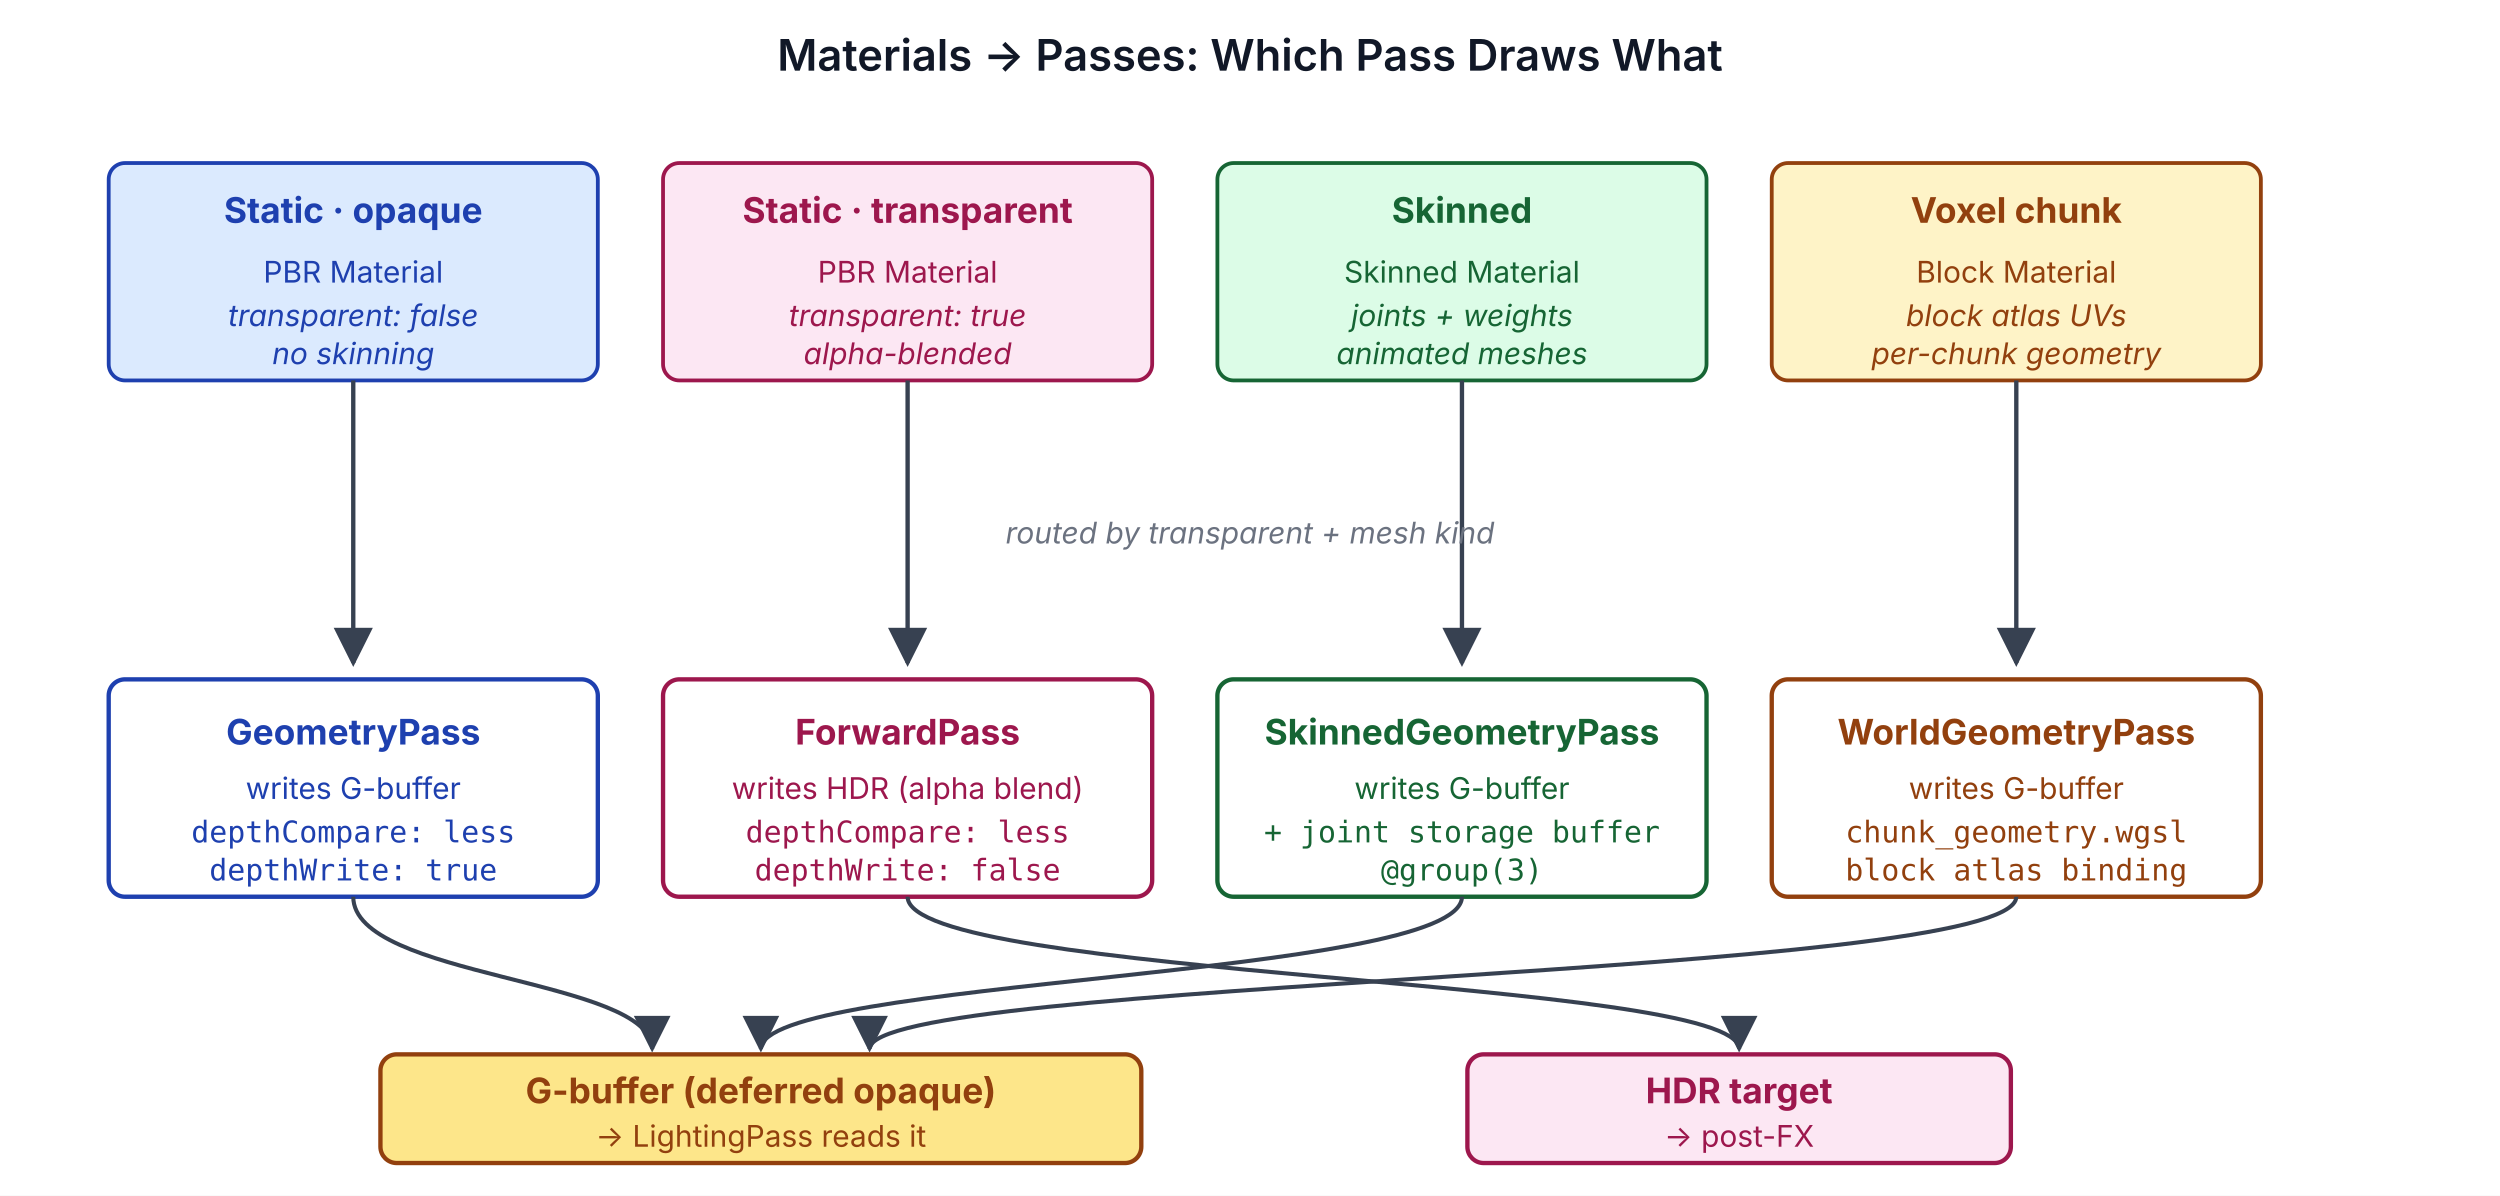
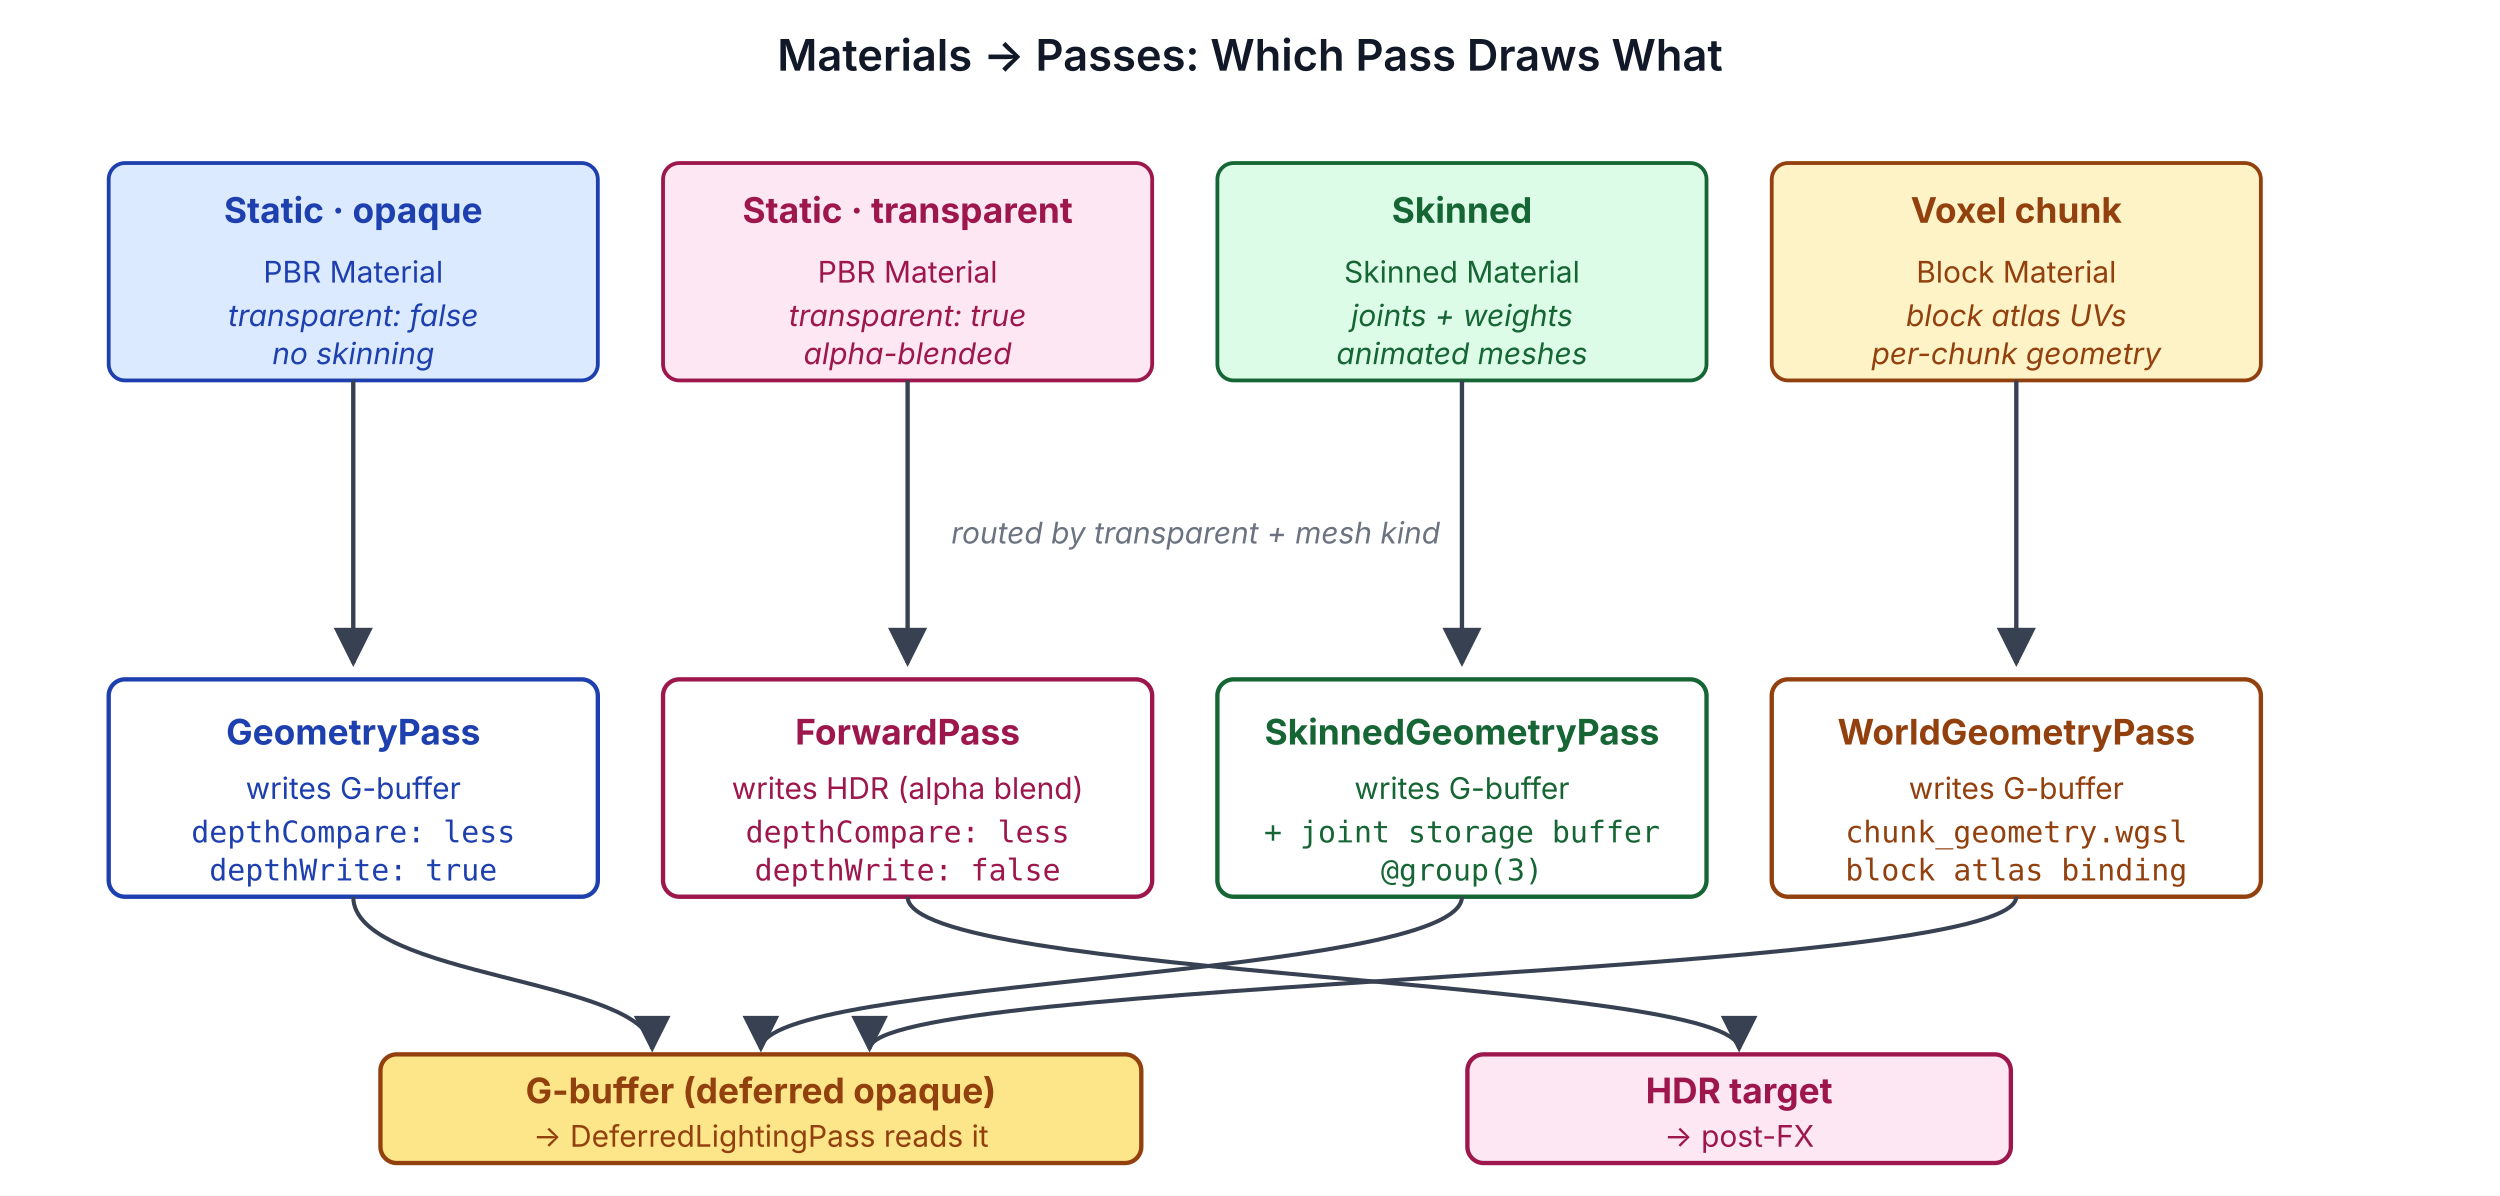
<svg xmlns="http://www.w3.org/2000/svg" viewBox="0 0 920 440" font-family="system-ui, -apple-system, sans-serif" font-size="13">
  <rect width="920" height="440" fill="#ffffff" />
  <text x="460" y="26" text-anchor="middle" font-size="16" font-weight="600" fill="#111827">Materials → Passes: Which Pass Draws What</text>
  <defs>
    <marker id="mrArr" viewBox="0 0 10 10" refX="9" refY="5" markerWidth="9" markerHeight="9" orient="auto-start-reverse">
      <path d="M0,0 L10,5 L0,10 z" fill="#374151" />
    </marker>
  </defs>
  <g font-size="13">
    <g transform="translate(40, 60)">
      <rect width="180" height="80" fill="#dbeafe" stroke="#1e40af" stroke-width="1.4" rx="6" />
      <text x="90" y="22" text-anchor="middle" font-weight="700" fill="#1e40af">Static · opaque</text>
      <text x="90" y="44" text-anchor="middle" font-size="11" fill="#1e40af">PBR Material</text>
      <text x="90" y="60" text-anchor="middle" font-size="11" fill="#1e40af" font-style="italic">transparent: false</text>
      <text x="90" y="74" text-anchor="middle" font-size="11" fill="#1e40af" font-style="italic">no skinning</text>
    </g>
    <g transform="translate(244, 60)">
      <rect width="180" height="80" fill="#fce7f3" stroke="#9d174d" stroke-width="1.4" rx="6" />
      <text x="90" y="22" text-anchor="middle" font-weight="700" fill="#9d174d">Static · transparent</text>
      <text x="90" y="44" text-anchor="middle" font-size="11" fill="#9d174d">PBR Material</text>
      <text x="90" y="60" text-anchor="middle" font-size="11" fill="#9d174d" font-style="italic">transparent: true</text>
      <text x="90" y="74" text-anchor="middle" font-size="11" fill="#9d174d" font-style="italic">alpha-blended</text>
    </g>
    <g transform="translate(448, 60)">
      <rect width="180" height="80" fill="#dcfce7" stroke="#166534" stroke-width="1.4" rx="6" />
      <text x="90" y="22" text-anchor="middle" font-weight="700" fill="#166534">Skinned</text>
      <text x="90" y="44" text-anchor="middle" font-size="11" fill="#166534">Skinned Material</text>
      <text x="90" y="60" text-anchor="middle" font-size="11" fill="#166534" font-style="italic">joints + weights</text>
      <text x="90" y="74" text-anchor="middle" font-size="11" fill="#166534" font-style="italic">animated meshes</text>
    </g>
    <g transform="translate(652, 60)">
      <rect width="180" height="80" fill="#fef3c7" stroke="#92400e" stroke-width="1.4" rx="6" />
      <text x="90" y="22" text-anchor="middle" font-weight="700" fill="#92400e">Voxel chunk</text>
      <text x="90" y="44" text-anchor="middle" font-size="11" fill="#92400e">Block Material</text>
      <text x="90" y="60" text-anchor="middle" font-size="11" fill="#92400e" font-style="italic">block atlas UVs</text>
      <text x="90" y="74" text-anchor="middle" font-size="11" fill="#92400e" font-style="italic">per-chunk geometry</text>
    </g>
  </g>
  <g stroke="#374151" stroke-width="1.6" fill="none">
    <line x1="130" y1="140" x2="130" y2="244" marker-end="url(#mrArr)" />
    <line x1="334" y1="140" x2="334" y2="244" marker-end="url(#mrArr)" />
    <line x1="538" y1="140" x2="538" y2="244" marker-end="url(#mrArr)" />
    <line x1="742" y1="140" x2="742" y2="244" marker-end="url(#mrArr)" />
  </g>
-   <text x="460" y="200" text-anchor="middle" font-size="11" font-style="italic" fill="#6b7280">routed by transparent + mesh kind</text>
+   <text x="440" y="200" text-anchor="middle" font-size="11" font-style="italic" fill="#6b7280">routed by transparent + mesh kind</text>
  <g font-size="13">
    <g transform="translate(40, 250)">
      <rect width="180" height="80" fill="#ffffff" stroke="#1e40af" stroke-width="1.6" rx="6" />
      <text x="90" y="24" text-anchor="middle" font-weight="700" fill="#1e40af">GeometryPass</text>
      <text x="90" y="44" text-anchor="middle" font-size="11" fill="#1e40af">writes G-buffer</text>
      <text x="90" y="60" text-anchor="middle" font-size="11" font-family="ui-monospace, Consolas, monospace" fill="#1e40af">depthCompare: less</text>
      <text x="90" y="74" text-anchor="middle" font-size="11" font-family="ui-monospace, Consolas, monospace" fill="#1e40af">depthWrite: true</text>
    </g>
    <g transform="translate(244, 250)">
      <rect width="180" height="80" fill="#ffffff" stroke="#9d174d" stroke-width="1.6" rx="6" />
      <text x="90" y="24" text-anchor="middle" font-weight="700" fill="#9d174d">ForwardPass</text>
      <text x="90" y="44" text-anchor="middle" font-size="11" fill="#9d174d">writes HDR (alpha blend)</text>
      <text x="90" y="60" text-anchor="middle" font-size="11" font-family="ui-monospace, Consolas, monospace" fill="#9d174d">depthCompare: less</text>
      <text x="90" y="74" text-anchor="middle" font-size="11" font-family="ui-monospace, Consolas, monospace" fill="#9d174d">depthWrite: false</text>
    </g>
    <g transform="translate(448, 250)">
      <rect width="180" height="80" fill="#ffffff" stroke="#166534" stroke-width="1.6" rx="6" />
      <text x="90" y="24" text-anchor="middle" font-weight="700" fill="#166534">SkinnedGeometryPass</text>
      <text x="90" y="44" text-anchor="middle" font-size="11" fill="#166534">writes G-buffer</text>
      <text x="90" y="60" text-anchor="middle" font-size="11" font-family="ui-monospace, Consolas, monospace" fill="#166534">+ joint storage buffer</text>
      <text x="90" y="74" text-anchor="middle" font-size="11" font-family="ui-monospace, Consolas, monospace" fill="#166534">@group(3)</text>
    </g>
    <g transform="translate(652, 250)">
      <rect width="180" height="80" fill="#ffffff" stroke="#92400e" stroke-width="1.6" rx="6" />
      <text x="90" y="24" text-anchor="middle" font-weight="700" fill="#92400e">WorldGeometryPass</text>
      <text x="90" y="44" text-anchor="middle" font-size="11" fill="#92400e">writes G-buffer</text>
      <text x="90" y="60" text-anchor="middle" font-size="11" font-family="ui-monospace, Consolas, monospace" fill="#92400e">chunk_geometry.wgsl</text>
      <text x="90" y="74" text-anchor="middle" font-size="11" font-family="ui-monospace, Consolas, monospace" fill="#92400e">block atlas binding</text>
    </g>
  </g>
  <g stroke="#374151" stroke-width="1.5" fill="none">
    <path d="M 130,330 C 130,360, 240,360, 240,386" marker-end="url(#mrArr)" />
    <path d="M 538,330 C 538,360, 280,360, 280,386" marker-end="url(#mrArr)" />
    <path d="M 742,330 C 742,360, 320,360, 320,386" marker-end="url(#mrArr)" />
    <path d="M 334,330 C 334,360, 640,360, 640,386" marker-end="url(#mrArr)" />
  </g>
  <g transform="translate(140, 388)">
    <rect width="280" height="40" fill="#fde68a" stroke="#92400e" stroke-width="1.6" rx="6" />
    <text x="140" y="18" text-anchor="middle" font-weight="700" fill="#92400e">G-buffer (deferred opaque)</text>
-     <text x="140" y="34" text-anchor="middle" font-size="11" fill="#92400e">→ LightingPass reads it</text>
+     <text x="140" y="34" text-anchor="middle" font-size="11" fill="#92400e">→ DeferredLightingPass reads it</text>
  </g>
  <g transform="translate(540, 388)">
    <rect width="200" height="40" fill="#fce7f3" stroke="#9d174d" stroke-width="1.6" rx="6" />
    <text x="100" y="18" text-anchor="middle" font-weight="700" fill="#9d174d">HDR target</text>
    <text x="100" y="34" text-anchor="middle" font-size="11" fill="#9d174d">→ post-FX</text>
  </g>
</svg>
